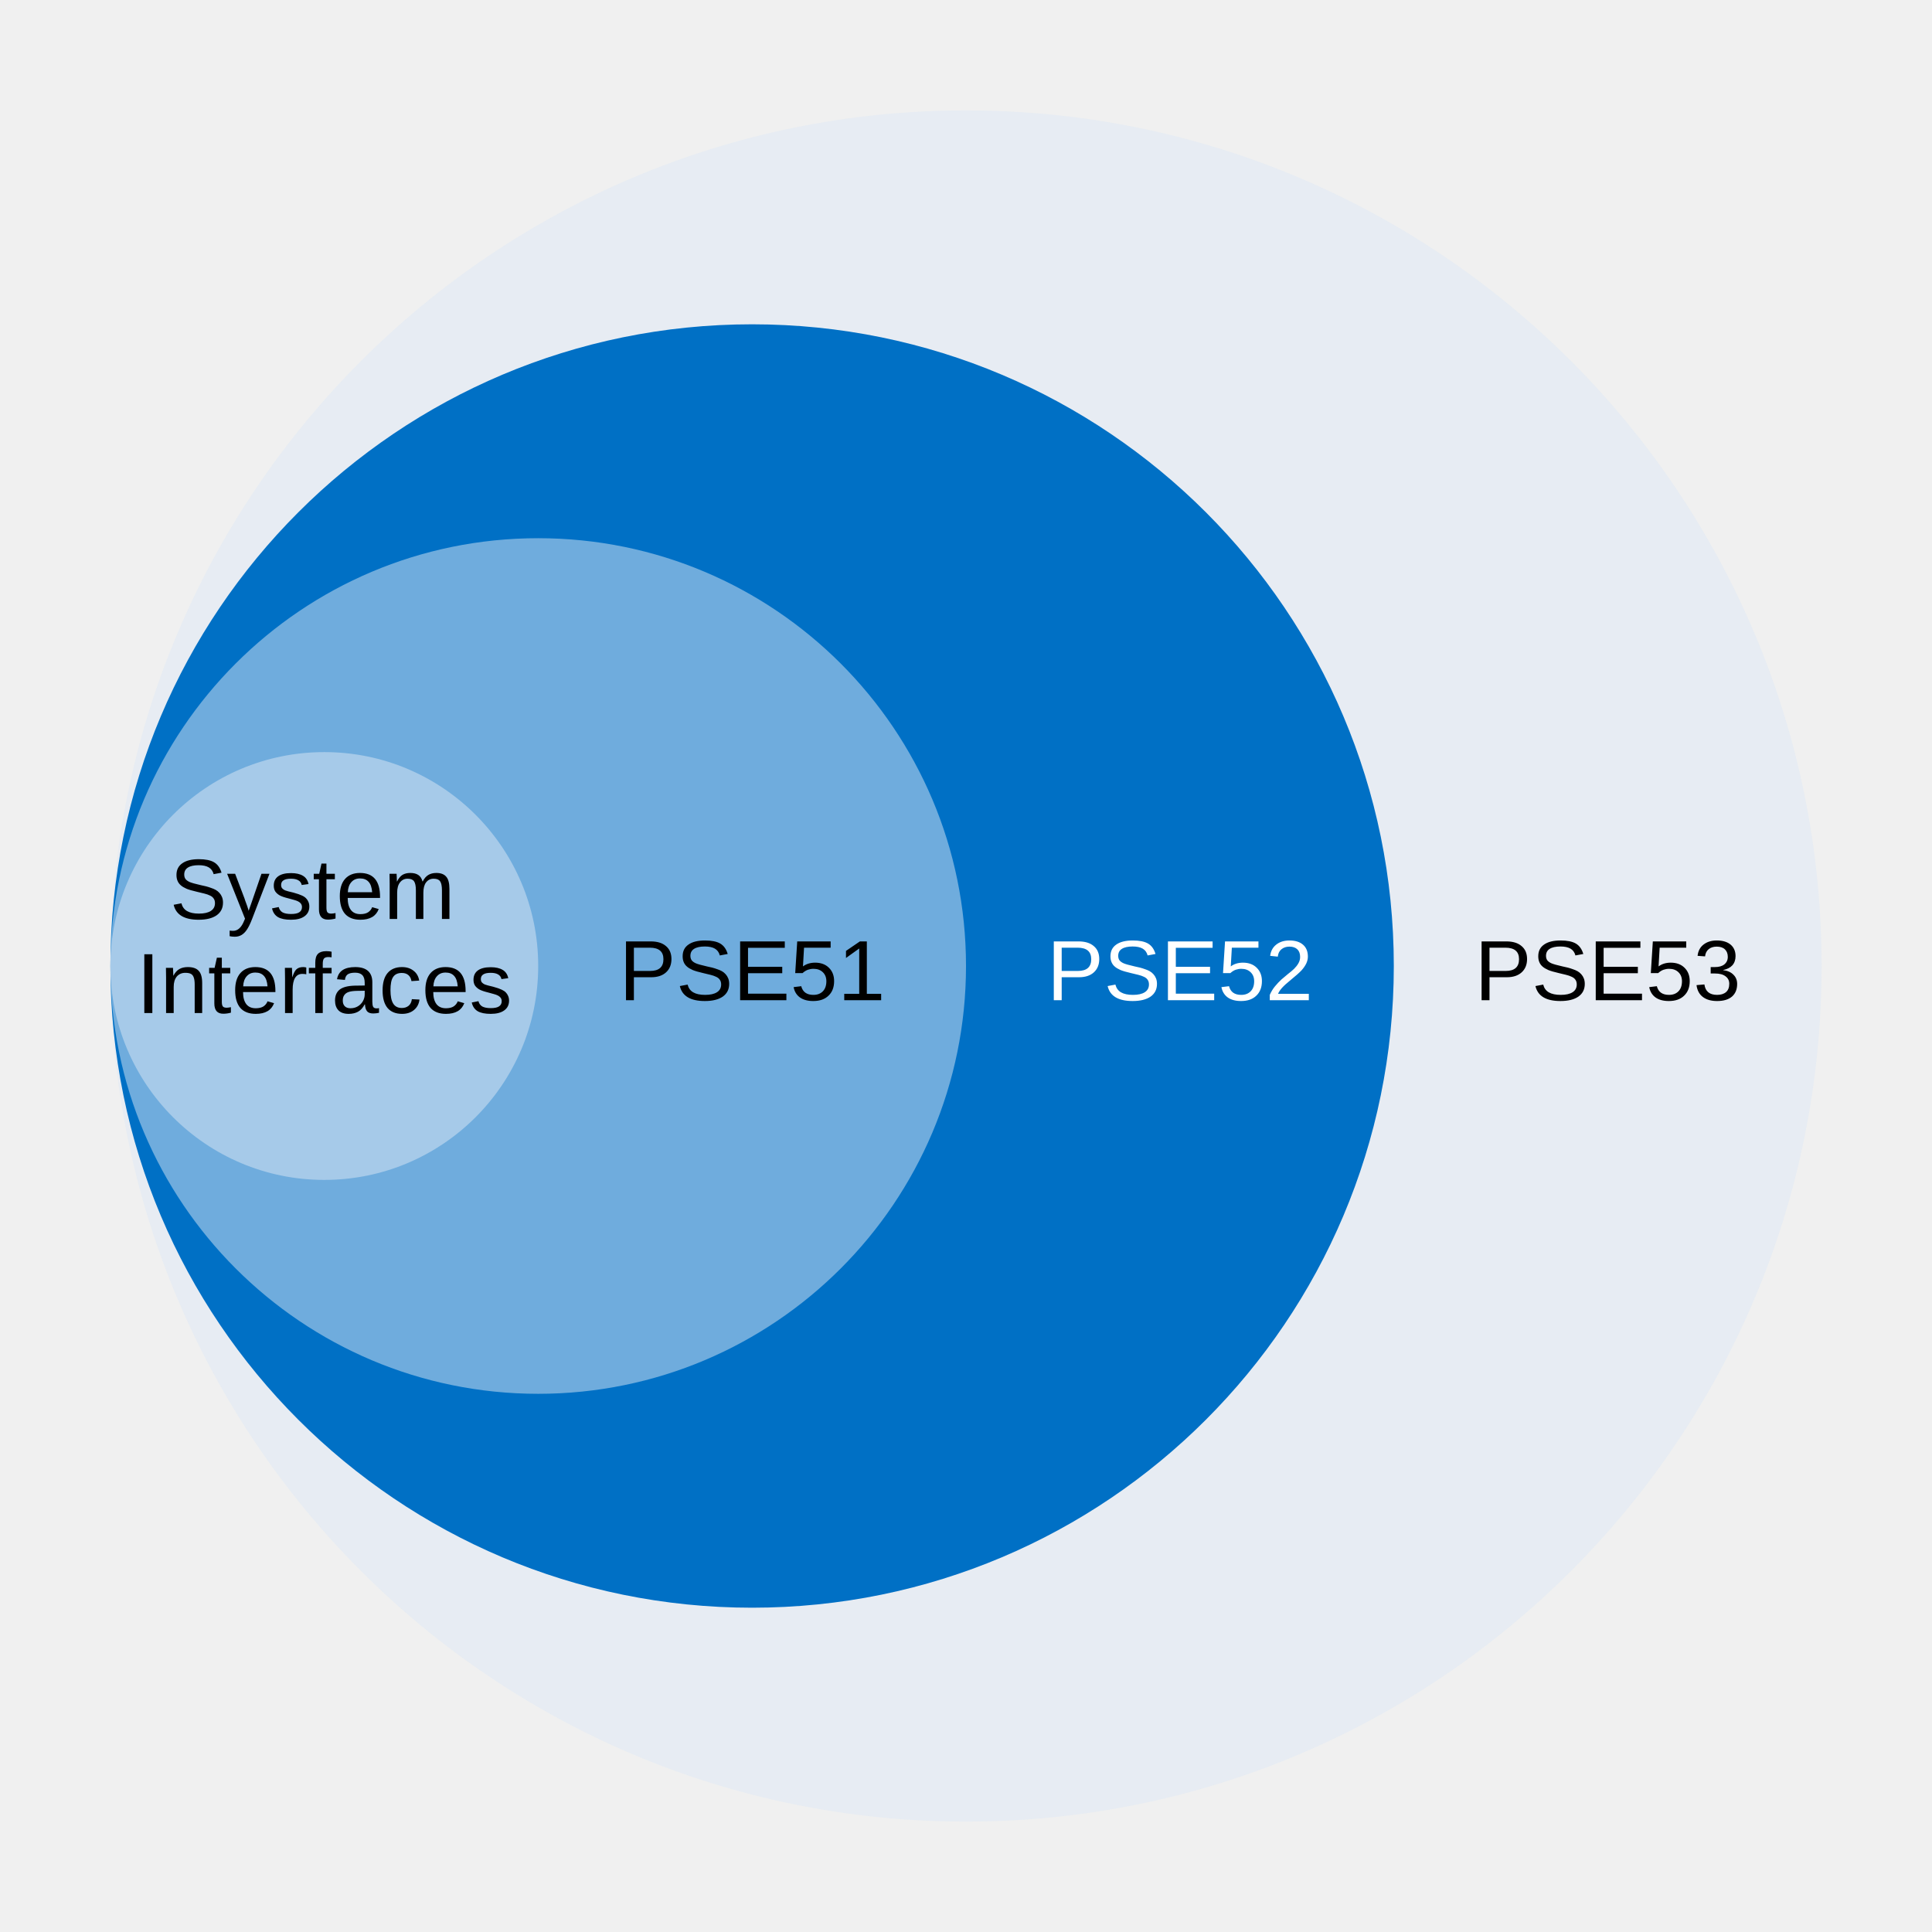
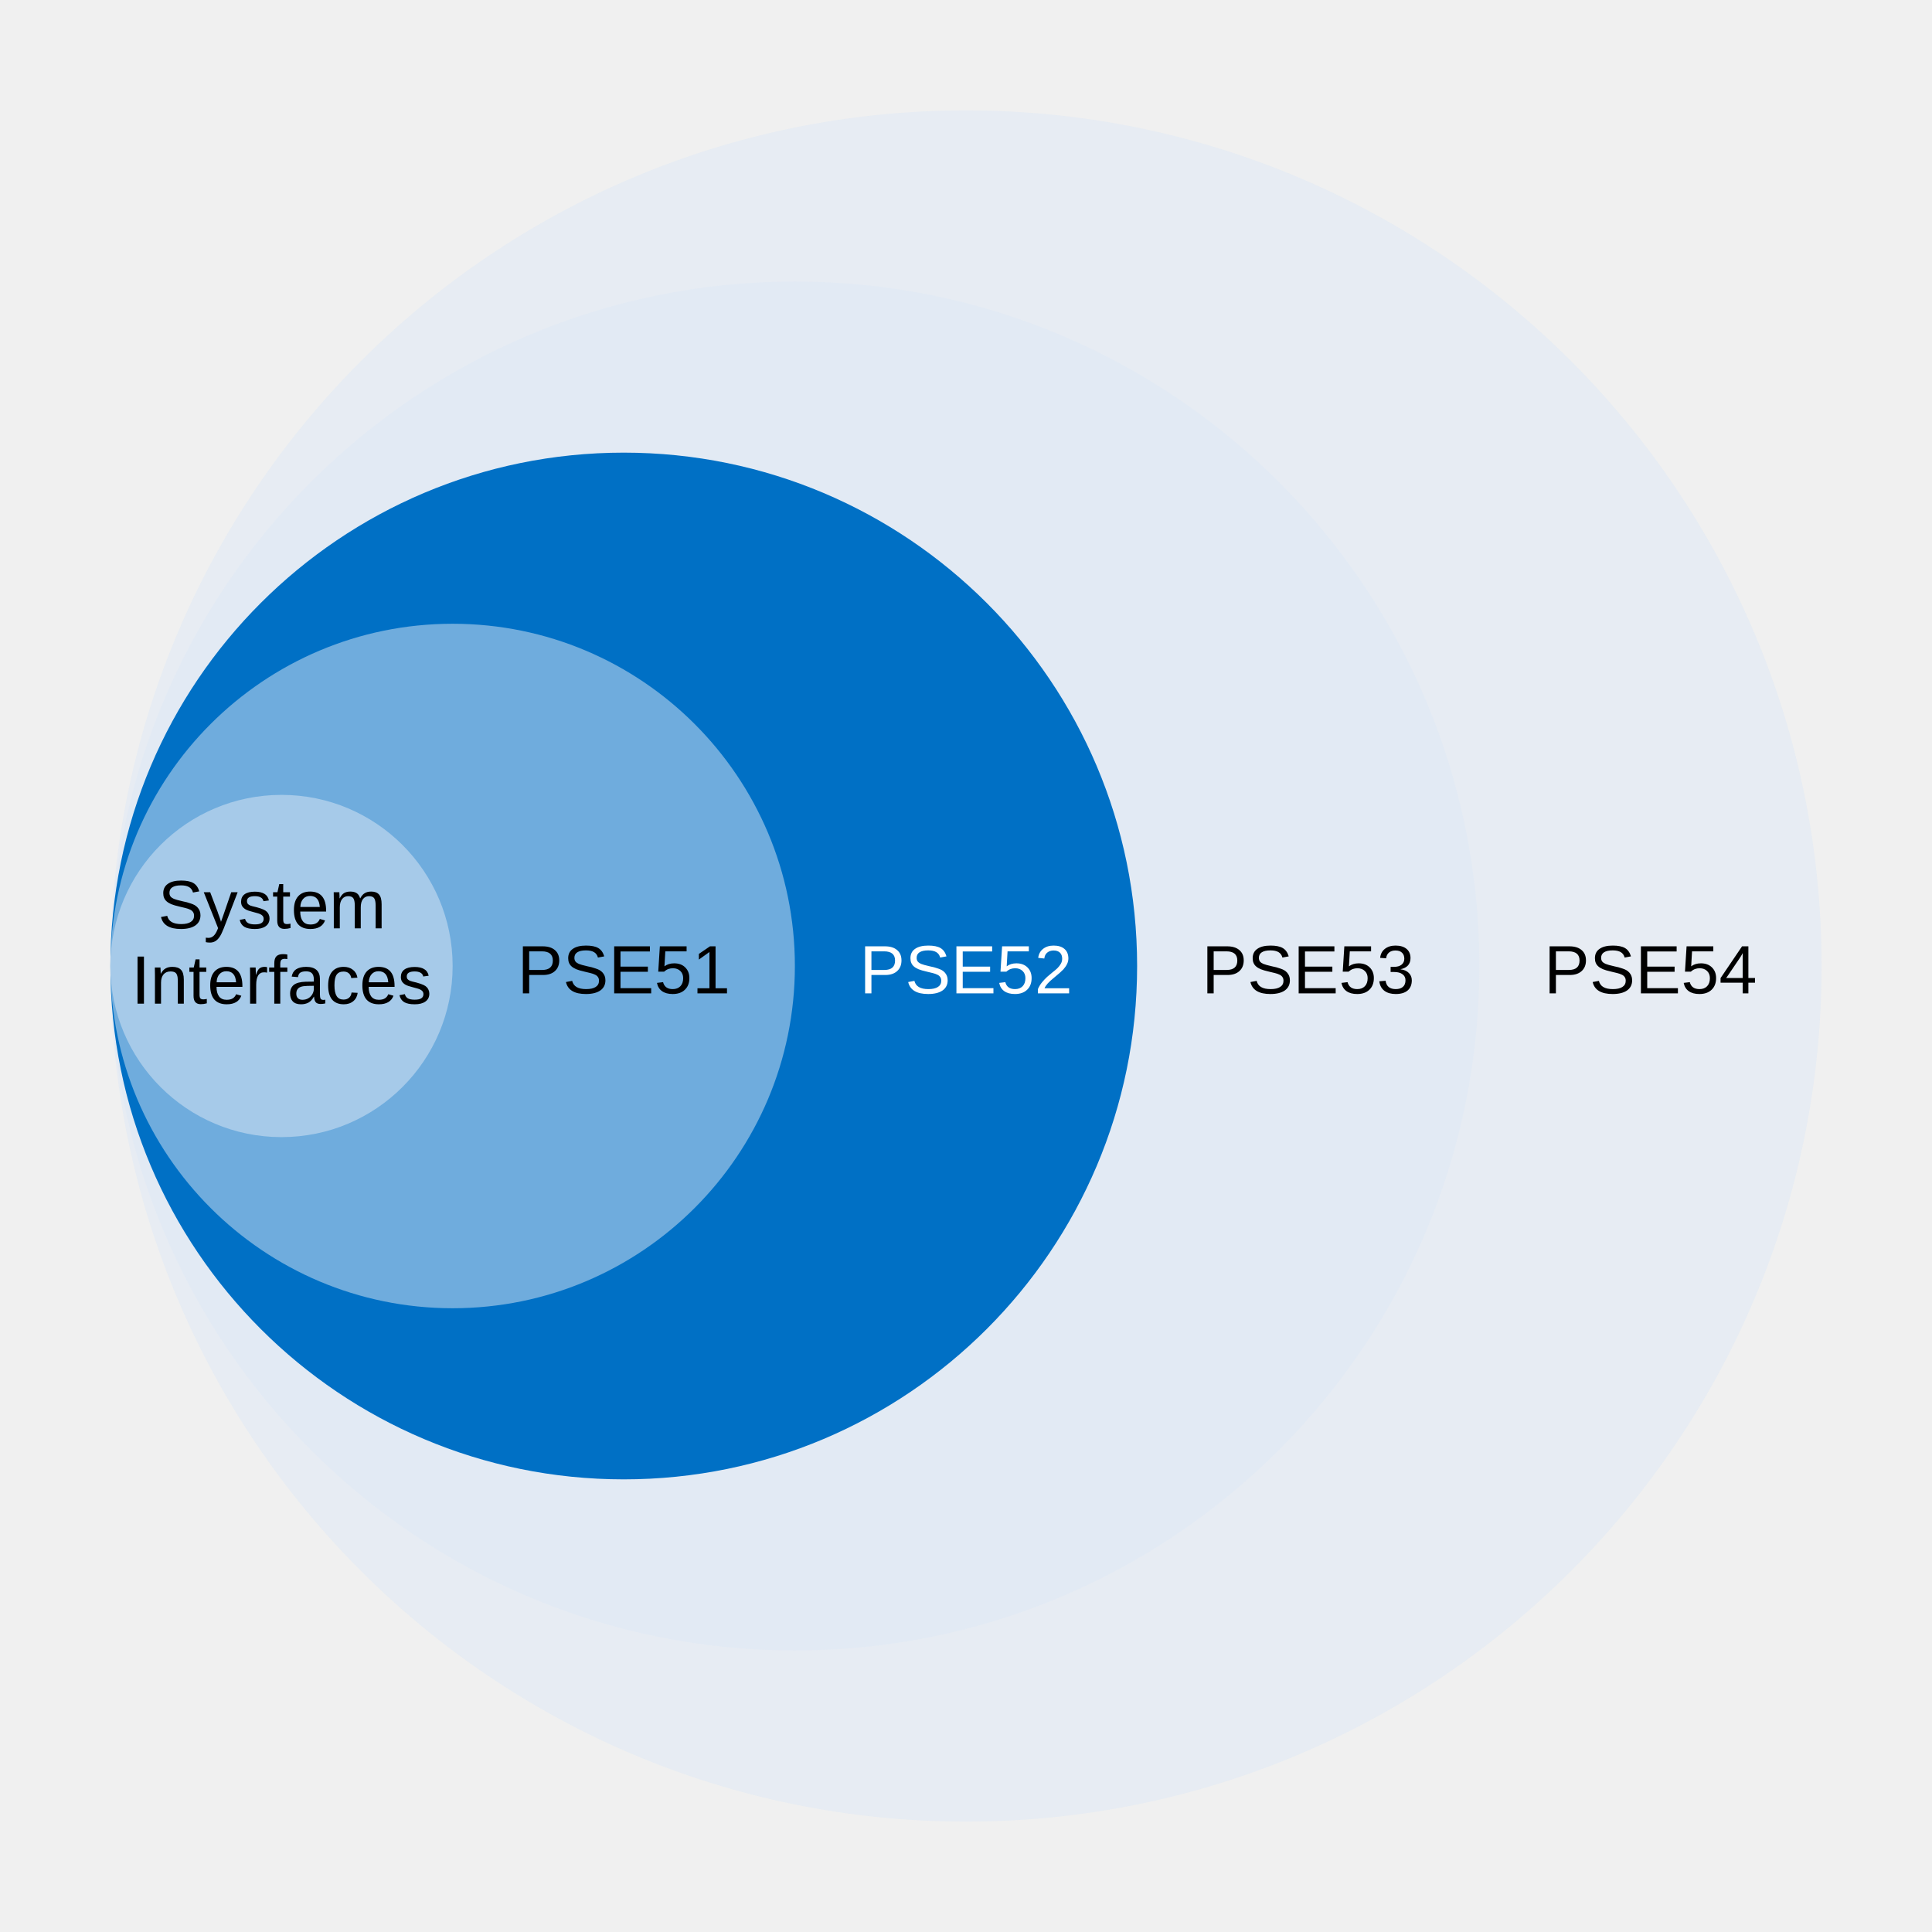
- <svg xmlns="http://www.w3.org/2000/svg" xmlns:xlink="http://www.w3.org/1999/xlink" version="1.1" viewBox="-112.903 -112.903 225.805 225.805">
+ <svg xmlns="http://www.w3.org/2000/svg" xmlns:xlink="http://www.w3.org/1999/xlink" version="1.1" viewBox="-141.128 -141.128 282.256 282.256">
  <style>
    .aep-tab-link { cursor: pointer; }
    .aep-tab-link:hover { opacity: 0.85; }
  </style>
-   <circle cx="0" cy="0" fill="#dde8f5" opacity="0.5" r="100" />
-   <circle cx="-25" cy="0" fill="#0070c5" r="75" />
-   <circle cx="-50" cy="0" fill="#dde8f5" opacity="0.5" r="50" />
-   <circle cx="-75" cy="0" fill="#dde8f5" opacity="0.5" r="25" />
+   <circle cx="0" cy="0" fill="#dde8f5" opacity="0.5" r="125" />
+   <circle cx="-25" cy="0" fill="#dde8f5" opacity="0.5" r="100" />
+   <circle cx="-50" cy="0" fill="#0070c5" r="75" />
+   <circle cx="-75" cy="0" fill="#dde8f5" opacity="0.5" r="50" />
+   <circle cx="-100" cy="0" fill="#dde8f5" opacity="0.5" r="25" />
  <g font-family="Arial" font-size="10" text-anchor="middle">
    <a class="aep-tab-link" xlink:href="#posix-aep-system-interfaces" data-aep-tab="posix-aep-system-interfaces">
-       <text x="-75" y="0">
-         <tspan x="-75" dy="-0.55em">System</tspan>
-         <tspan x="-75" dy="1.1em">Interfaces</tspan>
+       <text x="-100" y="0">
+         <tspan x="-100" dy="-0.55em">System</tspan>
+         <tspan x="-100" dy="1.1em">Interfaces</tspan>
      </text>
    </a>
    <a class="aep-tab-link" xlink:href="#posix-aep-pse51" data-aep-tab="posix-aep-pse51">
-       <text x="-25" y="4">PSE51</text>
+       <text x="-50" y="4">PSE51</text>
    </a>
    <a class="aep-tab-link" xlink:href="#posix-aep-pse52" data-aep-tab="posix-aep-pse52">
-       <text x="25" y="4" fill="#ffffff">PSE52</text>
+       <text x="0" y="4" fill="#ffffff">PSE52</text>
    </a>
    <a class="aep-tab-link" xlink:href="#posix-aep-pse53" data-aep-tab="posix-aep-pse53">
-       <text x="75" y="4">PSE53</text>
+       <text x="50" y="4">PSE53</text>
+     </a>
+     <a class="aep-tab-link" xlink:href="#posix-aep-pse54" data-aep-tab="posix-aep-pse54">
+       <text x="100" y="4">PSE54</text>
    </a>
  </g>
</svg>
